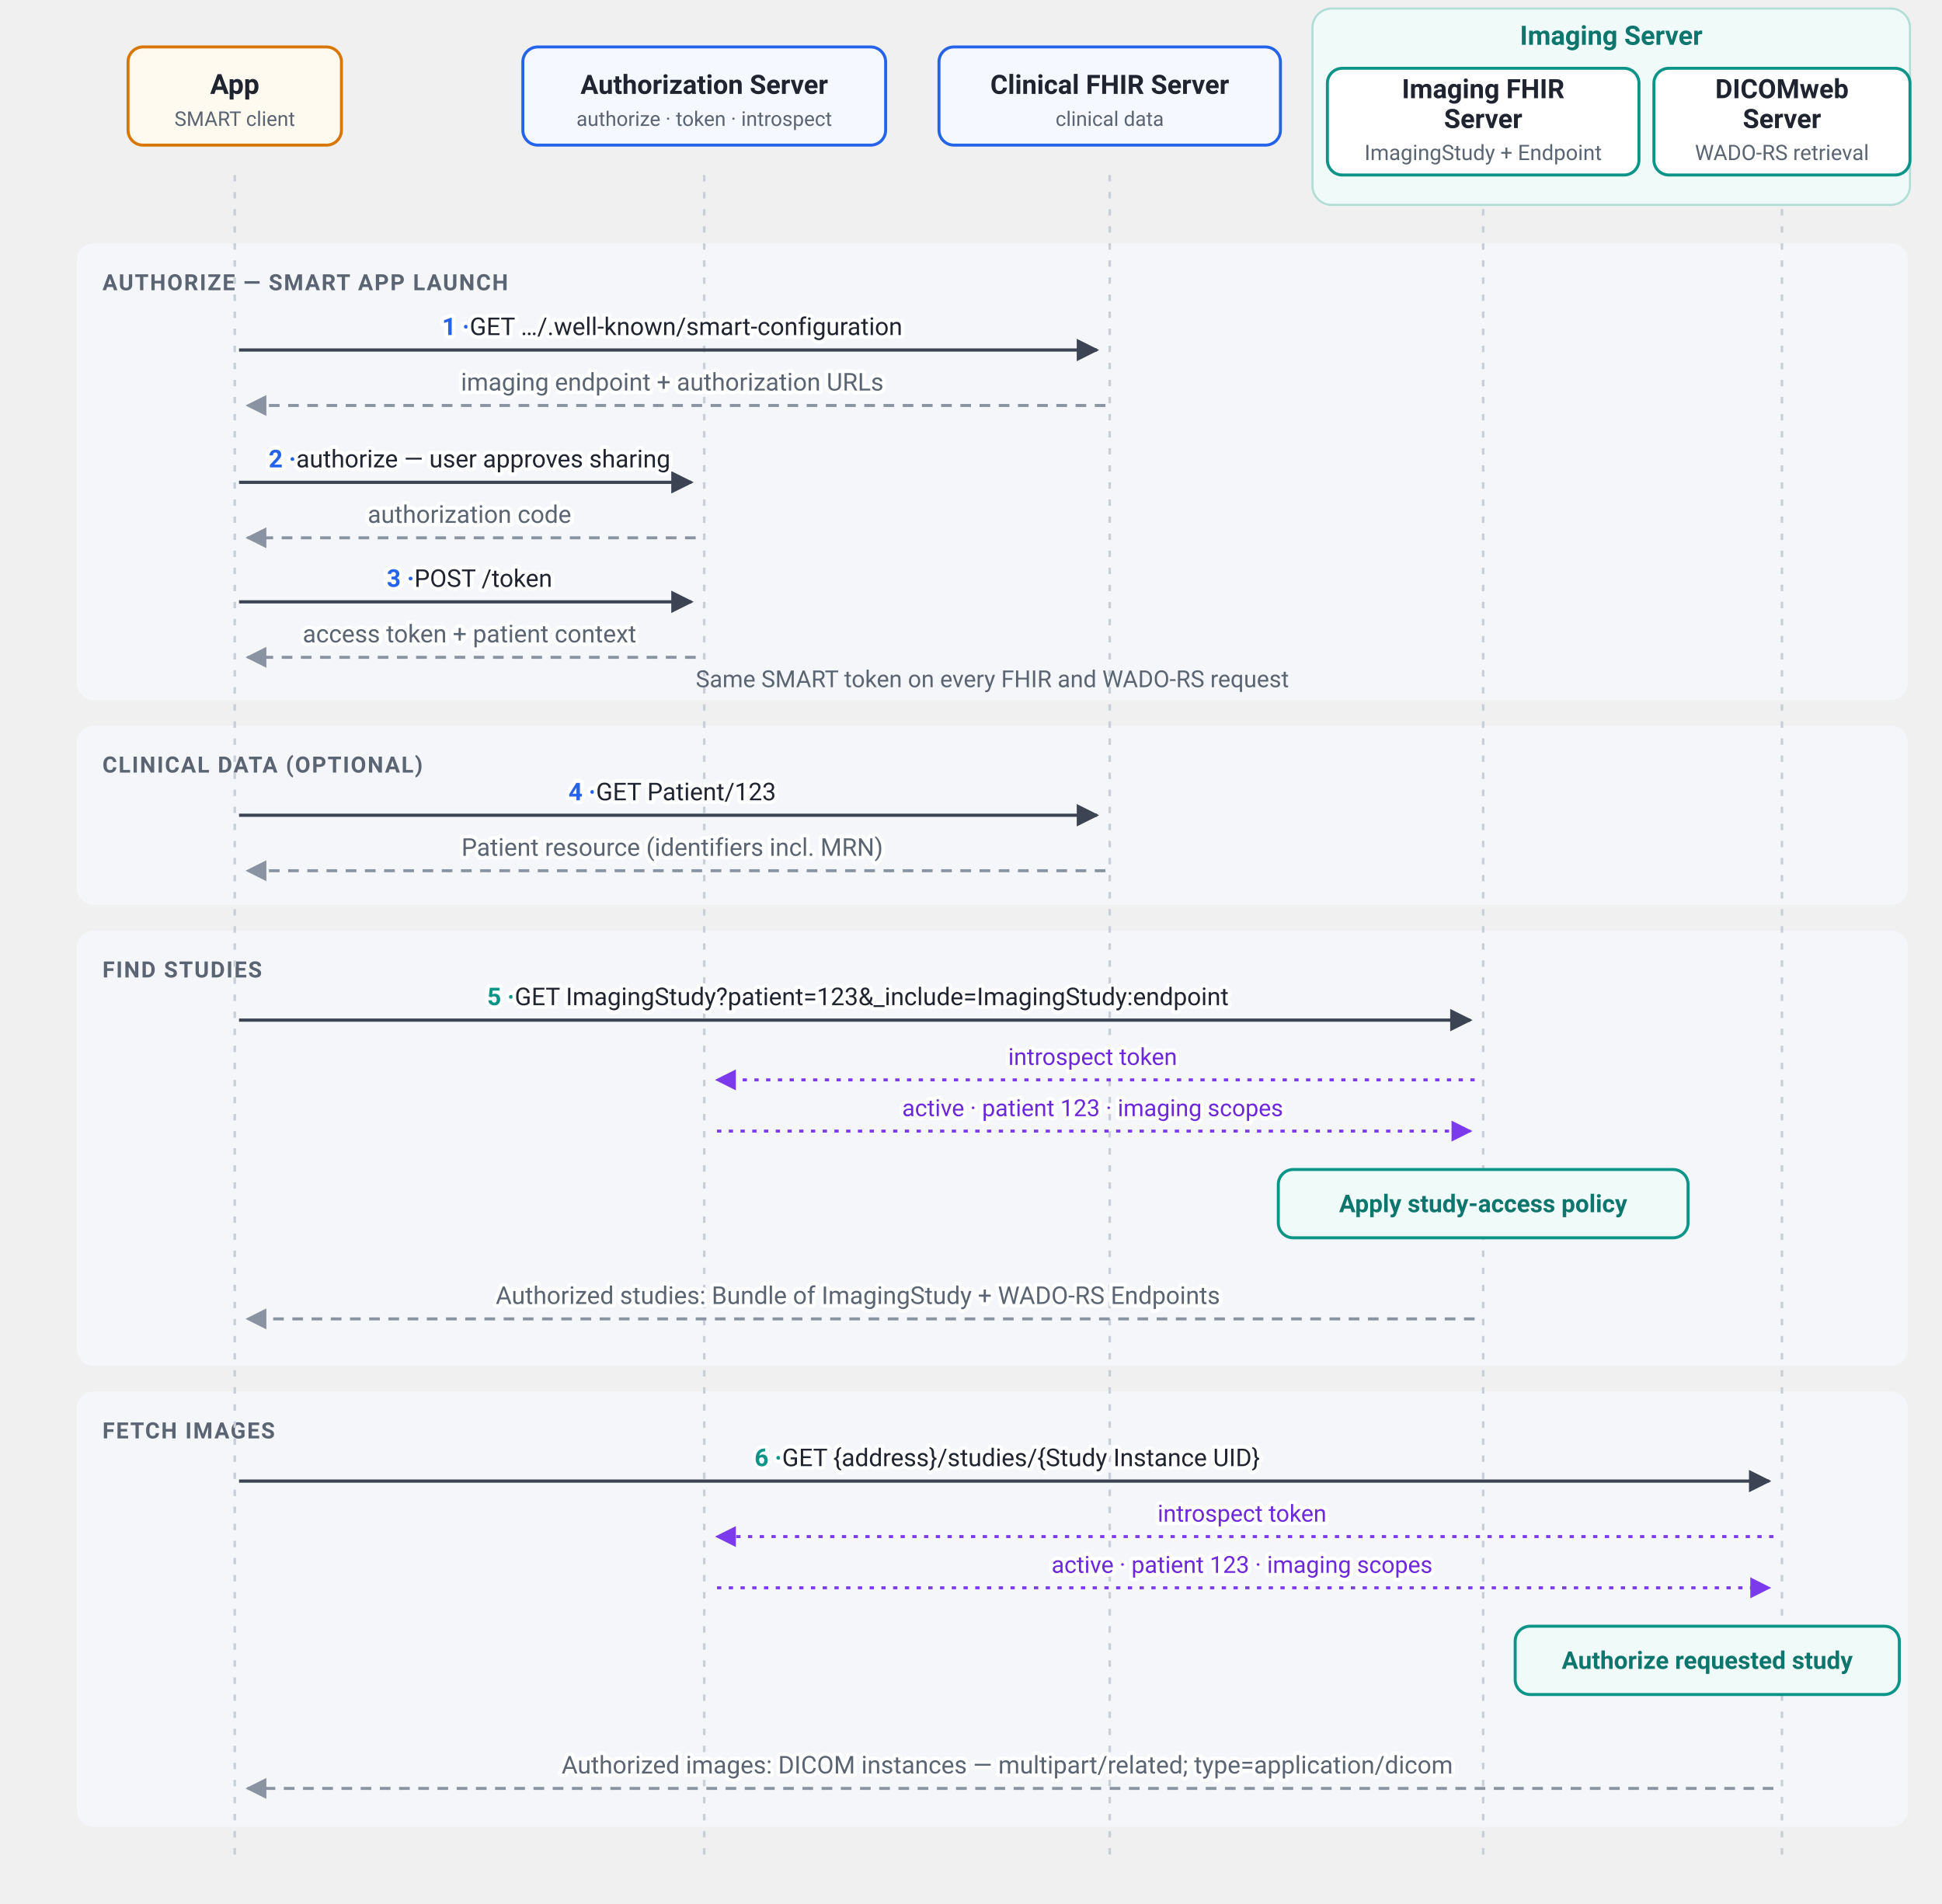
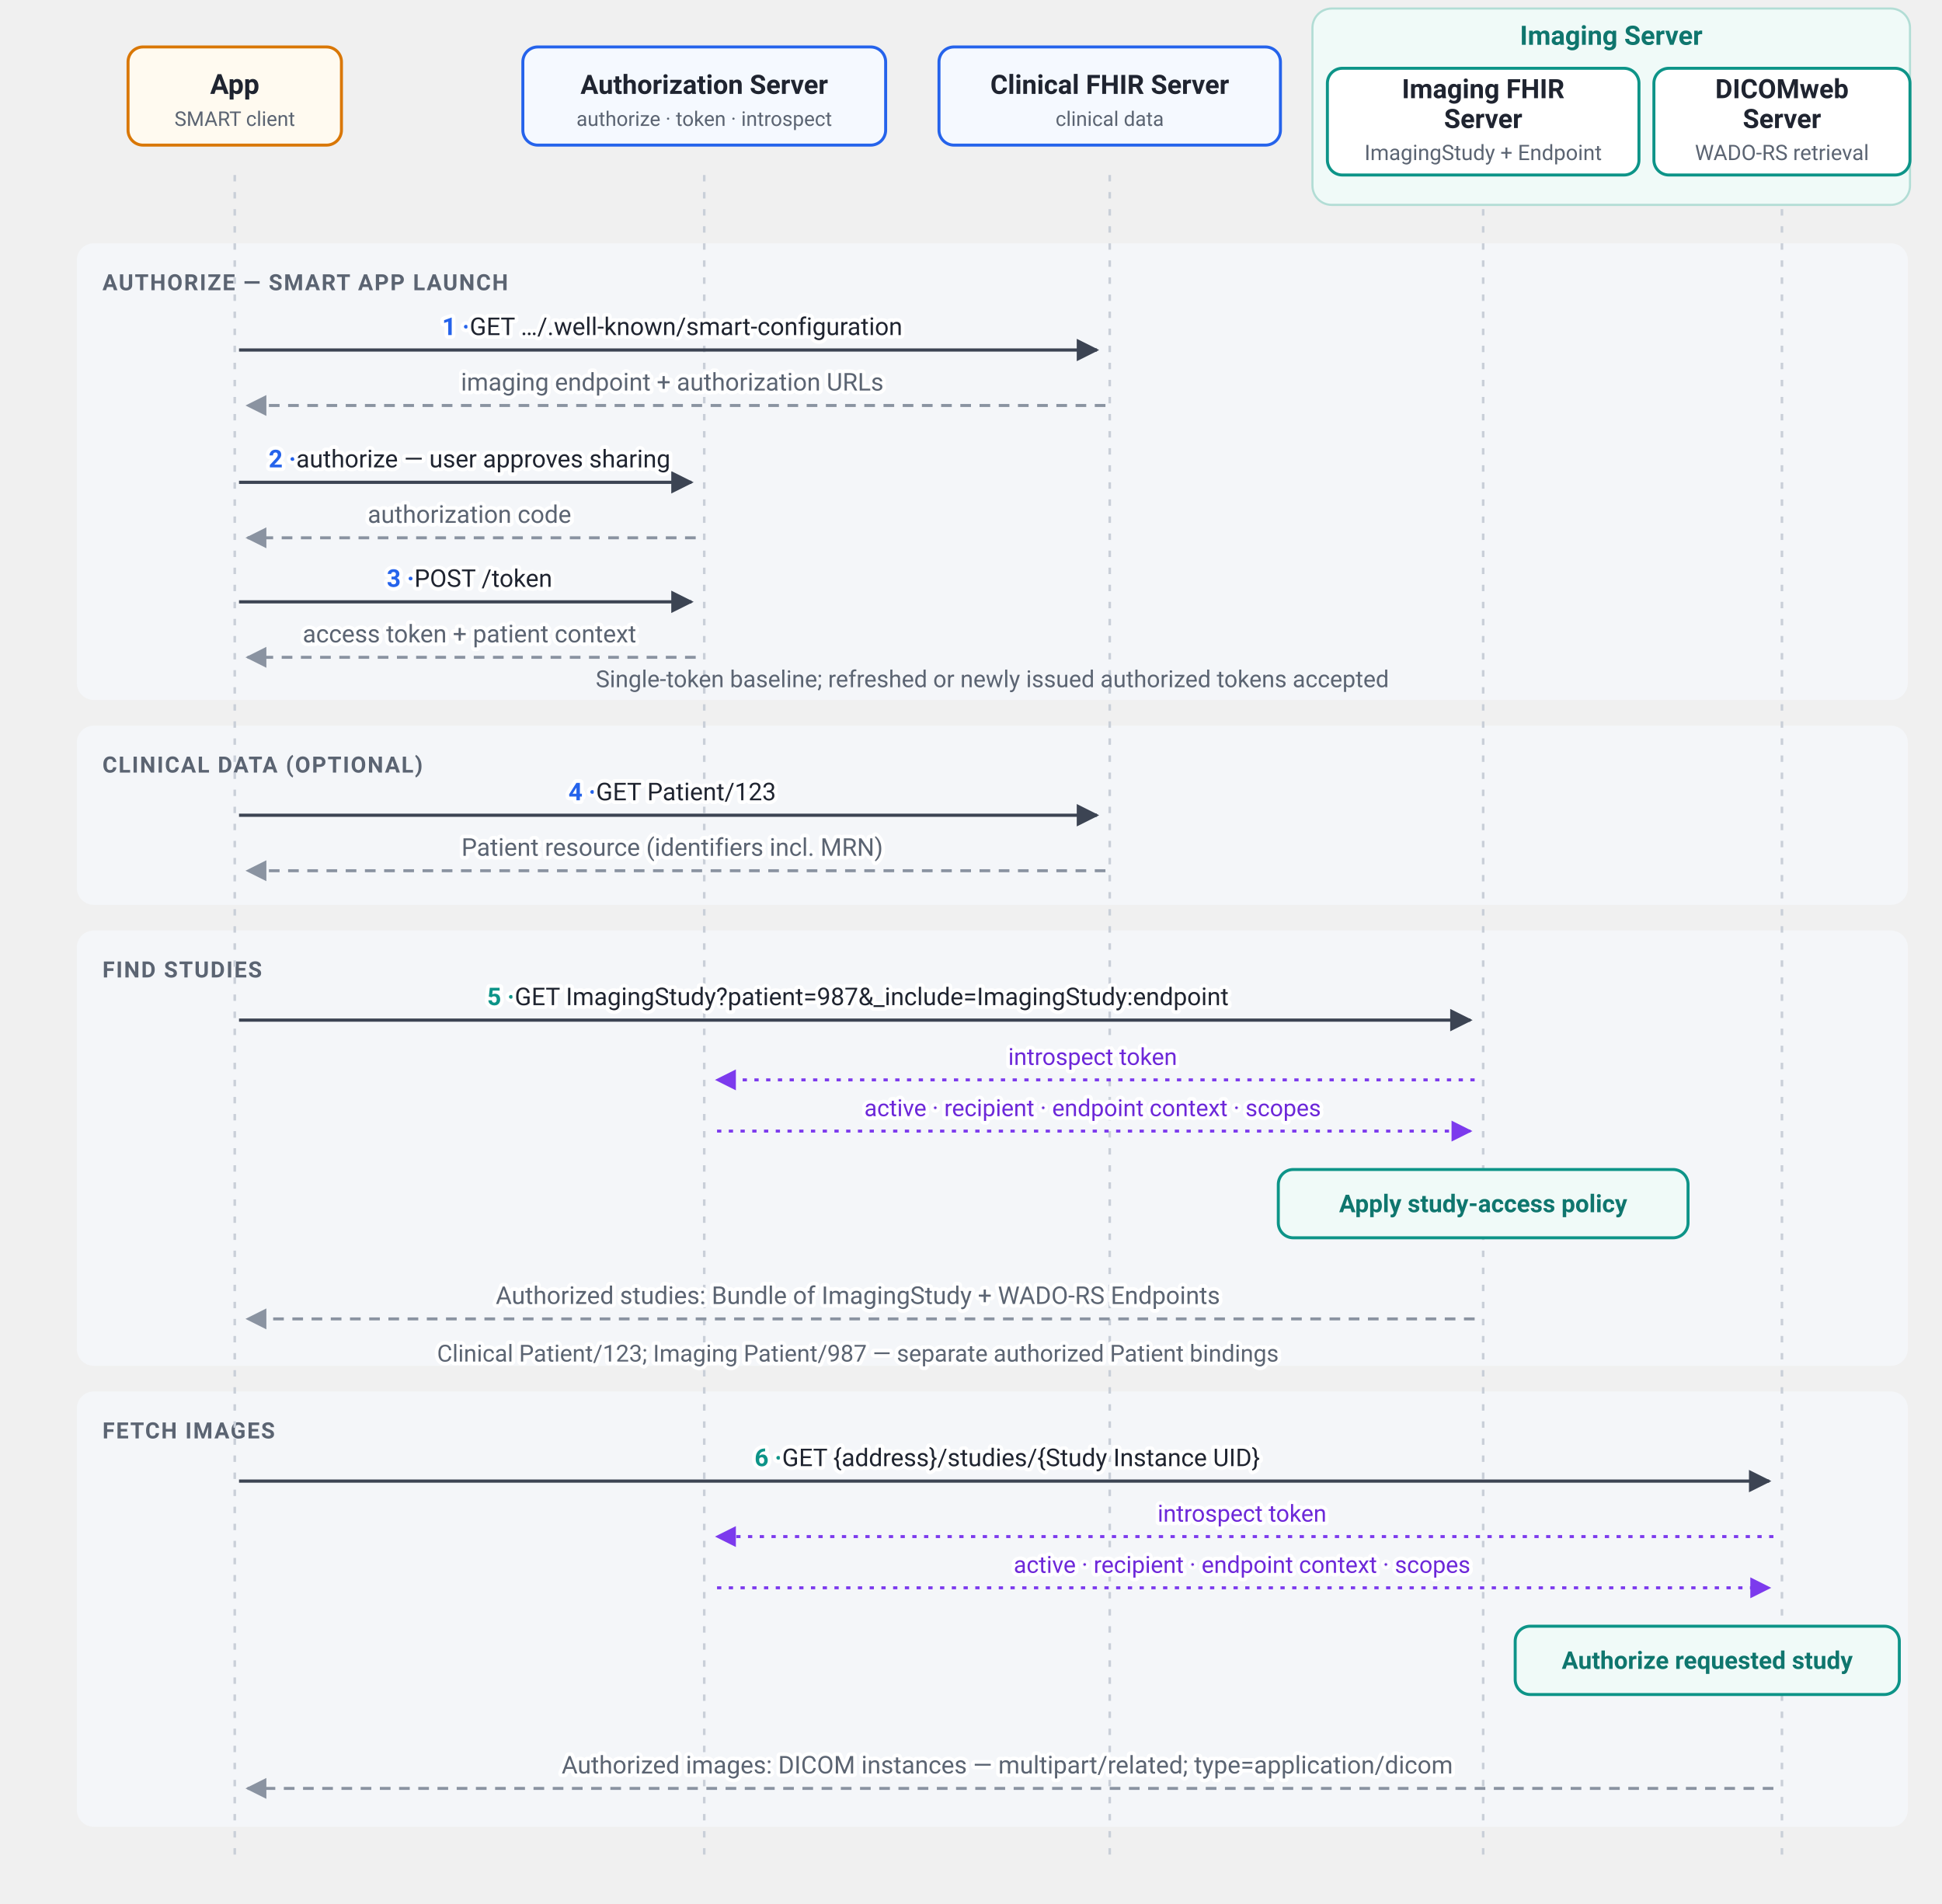
- <svg xmlns="http://www.w3.org/2000/svg" viewBox="0 0 910 892" width="860" font-family="-apple-system, 'Segoe UI', Roboto, Helvetica, Arial, sans-serif" role="img" aria-label="The client presents the same existing SMART access token on every FHIR and WADO-RS request. Sequence diagram: the App discovers the imaging endpoint, authorizes with the Authorization Server, and optionally fetches clinical data. The collective Imaging Server contains Imaging FHIR Server for ImagingStudy and Endpoint resources and DICOMweb Server for WADO-RS retrieval. For study search, Imaging FHIR Server introspects the token with the Authorization Server, then applies study-access policy before returning authorized studies and endpoints. For image retrieval, DICOMweb Server introspects the token, then authorizes the requested study before returning authorized images. The resource servers enforce study-access decisions after token validation.">
+ <svg xmlns="http://www.w3.org/2000/svg" viewBox="0 0 910 892" width="860" font-family="-apple-system, 'Segoe UI', Roboto, Helvetica, Arial, sans-serif" role="img" aria-label="SMART App Launch sequence under the single-token baseline: the App discovers the imaging endpoint, authorizes with the Authorization Server, and optionally fetches clinical data. Each request uses a currently valid token authorized for its recipient and data; refreshed or newly issued tokens are accepted. Clinical Patient/123 and Imaging Patient/987 illustrate separate Patient namespaces with an authorization-server-established binding, not matching logical IDs. The collective Imaging Server contains Imaging FHIR Server for ImagingStudy and Endpoint resources and DICOMweb Server for WADO-RS retrieval. For study search, Imaging FHIR Server introspects the token with the Authorization Server, then applies study-access policy before returning authorized studies and endpoints. For retrieval, DICOMweb Server introspects the current token, then authorizes the requested study under current policy.">
  <defs>
    <marker id="arrD" viewBox="0 0 10 10" refX="9" refY="5" markerWidth="7" markerHeight="7" orient="auto-start-reverse">
      <path d="M0,0 L10,5 L0,10 z" fill="#3c4453" />
    </marker>
    <marker id="arrG" viewBox="0 0 10 10" refX="9" refY="5" markerWidth="7" markerHeight="7" orient="auto-start-reverse">
      <path d="M0,0 L10,5 L0,10 z" fill="#8a93a1" />
    </marker>
    <marker id="arrP" viewBox="0 0 10 10" refX="9" refY="5" markerWidth="7" markerHeight="7" orient="auto-start-reverse">
      <path d="M0,0 L10,5 L0,10 z" fill="#7c3aed" />
    </marker>
  </defs>
  <g>
    <rect x="36" y="114" width="858" height="214" rx="8" fill="#f4f6f9" />
    <rect x="36" y="340" width="858" height="84" rx="8" fill="#f4f6f9" />
    <rect x="36" y="436" width="858" height="204" rx="8" fill="#f4f6f9" />
    <rect x="36" y="652" width="858" height="204" rx="8" fill="#f4f6f9" />
  </g>
  <g font-size="10.5" font-weight="700" fill="#5b6472" letter-spacing="0.06em">
    <text x="48" y="136">AUTHORIZE — SMART APP LAUNCH</text>
    <text x="48" y="362">CLINICAL DATA (OPTIONAL)</text>
    <text x="48" y="458">FIND STUDIES</text>
    <text x="48" y="674">FETCH IMAGES</text>
  </g>
  <g stroke="#c9cfd8" stroke-width="1.2" stroke-dasharray="3,5">
    <line x1="110" y1="82" x2="110" y2="872" />
    <line x1="330" y1="82" x2="330" y2="872" />
    <line x1="520" y1="82" x2="520" y2="872" />
    <line x1="695" y1="82" x2="695" y2="872" />
    <line x1="835" y1="82" x2="835" y2="872" />
  </g>
  <rect x="60" y="22" width="100" height="46" rx="7" fill="#fffaf0" stroke="#d97706" stroke-width="1.4" />
  <text x="110" y="44" font-size="13" font-weight="700" fill="#1f2430" text-anchor="middle">App</text>
  <text x="110" y="59" font-size="9.5" fill="#5b6472" text-anchor="middle">SMART client</text>
  <rect x="245" y="22" width="170" height="46" rx="7" fill="#f5f9ff" stroke="#2563eb" stroke-width="1.4" />
  <text x="330" y="44" font-size="12.5" font-weight="700" fill="#1f2430" text-anchor="middle">Authorization Server</text>
  <text x="330" y="59" font-size="9.5" fill="#5b6472" text-anchor="middle">authorize · token · introspect</text>
  <rect x="440" y="22" width="160" height="46" rx="7" fill="#f5f9ff" stroke="#2563eb" stroke-width="1.4" />
  <text x="520" y="44" font-size="12.5" font-weight="700" fill="#1f2430" text-anchor="middle">Clinical FHIR Server</text>
  <text x="520" y="59" font-size="9.5" fill="#5b6472" text-anchor="middle">clinical data</text>
  <rect x="615" y="4" width="280" height="92" rx="9" fill="#f0faf8" stroke="#b2ddd5" />
  <text x="755" y="21" font-size="12.5" font-weight="700" fill="#0f766e" text-anchor="middle">Imaging Server</text>
  <rect x="622" y="32" width="146" height="50" rx="7" fill="#ffffff" stroke="#0d9488" stroke-width="1.4" />
  <text x="695" y="46" font-size="12.5" font-weight="700" fill="#1f2430" text-anchor="middle">Imaging FHIR</text>
  <text x="695" y="60" font-size="12.5" font-weight="700" fill="#1f2430" text-anchor="middle">Server</text>
  <text x="695" y="75" font-size="10" fill="#5b6472" text-anchor="middle">ImagingStudy + Endpoint</text>
  <rect x="775" y="32" width="120" height="50" rx="7" fill="#ffffff" stroke="#0d9488" stroke-width="1.4" />
  <text x="835" y="46" font-size="12.5" font-weight="700" fill="#1f2430" text-anchor="middle">DICOMweb</text>
  <text x="835" y="60" font-size="12.5" font-weight="700" fill="#1f2430" text-anchor="middle">Server</text>
  <text x="835" y="75" font-size="10" fill="#5b6472" text-anchor="middle">WADO-RS retrieval</text>
  <g fill="none">
    <line x1="112" y1="164" x2="514" y2="164" stroke="#3c4453" stroke-width="1.5" marker-end="url(#arrD)" />
    <line x1="518" y1="190" x2="116" y2="190" stroke="#8a93a1" stroke-width="1.4" stroke-dasharray="5,4" marker-end="url(#arrG)" />
    <line x1="112" y1="226" x2="324" y2="226" stroke="#3c4453" stroke-width="1.5" marker-end="url(#arrD)" />
    <line x1="326" y1="252" x2="116" y2="252" stroke="#8a93a1" stroke-width="1.4" stroke-dasharray="5,4" marker-end="url(#arrG)" />
    <line x1="112" y1="282" x2="324" y2="282" stroke="#3c4453" stroke-width="1.5" marker-end="url(#arrD)" />
    <line x1="326" y1="308" x2="116" y2="308" stroke="#8a93a1" stroke-width="1.4" stroke-dasharray="5,4" marker-end="url(#arrG)" />
    <line x1="112" y1="382" x2="514" y2="382" stroke="#3c4453" stroke-width="1.5" marker-end="url(#arrD)" />
    <line x1="518" y1="408" x2="116" y2="408" stroke="#8a93a1" stroke-width="1.4" stroke-dasharray="5,4" marker-end="url(#arrG)" />
    <line x1="112" y1="478" x2="689" y2="478" stroke="#3c4453" stroke-width="1.5" marker-end="url(#arrD)" />
    <line x1="691" y1="506" x2="336" y2="506" stroke="#7c3aed" stroke-width="1.4" stroke-dasharray="2,3.5" marker-end="url(#arrP)" />
    <line x1="336" y1="530" x2="689" y2="530" stroke="#7c3aed" stroke-width="1.4" stroke-dasharray="2,3.5" marker-end="url(#arrP)" />
    <line x1="691" y1="618" x2="116" y2="618" stroke="#8a93a1" stroke-width="1.4" stroke-dasharray="5,4" marker-end="url(#arrG)" />
    <line x1="112" y1="694" x2="829" y2="694" stroke="#3c4453" stroke-width="1.5" marker-end="url(#arrD)" />
    <line x1="831" y1="720" x2="336" y2="720" stroke="#7c3aed" stroke-width="1.4" stroke-dasharray="2,3.5" marker-end="url(#arrP)" />
    <line x1="336" y1="744" x2="829" y2="744" stroke="#7c3aed" stroke-width="1.4" stroke-dasharray="2,3.5" marker-end="url(#arrP)" />
    <line x1="831" y1="838" x2="116" y2="838" stroke="#8a93a1" stroke-width="1.4" stroke-dasharray="5,4" marker-end="url(#arrG)" />
  </g>
  <rect x="599" y="548" width="192" height="32" rx="7" fill="#f0faf8" stroke="#0d9488" stroke-width="1.4" />
  <text x="695" y="568" font-size="11.5" font-weight="600" fill="#0f766e" text-anchor="middle">Apply study-access policy</text>
  <rect x="710" y="762" width="180" height="32" rx="7" fill="#f0faf8" stroke="#0d9488" stroke-width="1.4" />
  <text x="800" y="782" font-size="11.5" font-weight="600" fill="#0f766e" text-anchor="middle">Authorize requested study</text>
-   <text x="465" y="322" font-size="11" fill="#5b6472" text-anchor="middle">Same SMART token on every FHIR and WADO-RS request</text>
+   <text x="465" y="322" font-size="11" fill="#5b6472" text-anchor="middle">Single-token baseline; refreshed or newly issued authorized tokens accepted</text>
  <g font-size="11.5" fill="#1f2430" text-anchor="middle" stroke="#ffffff" stroke-width="3.5" paint-order="stroke" stroke-linejoin="round">
    <text x="315" y="157">
      <tspan font-weight="700" fill="#2563eb">1 · </tspan>GET …/.well-known/smart-configuration</text>
    <text x="315" y="183" fill="#5b6472">imaging endpoint + authorization URLs</text>
    <text x="220" y="219">
      <tspan font-weight="700" fill="#2563eb">2 · </tspan>authorize — user approves sharing</text>
    <text x="220" y="245" fill="#5b6472">authorization code</text>
    <text x="220" y="275">
      <tspan font-weight="700" fill="#2563eb">3 · </tspan>POST /token</text>
    <text x="220" y="301" fill="#5b6472">access token + patient context</text>
    <text x="315" y="375">
      <tspan font-weight="700" fill="#2563eb">4 · </tspan>GET Patient/123</text>
    <text x="315" y="401" fill="#5b6472">Patient resource (identifiers incl. MRN)</text>
    <text x="402" y="471">
-       <tspan font-weight="700" fill="#0d9488">5 · </tspan>GET ImagingStudy?patient=123&amp;_include=ImagingStudy:endpoint</text>
+       <tspan font-weight="700" fill="#0d9488">5 · </tspan>GET ImagingStudy?patient=987&amp;_include=ImagingStudy:endpoint</text>
    <text x="512" y="499" fill="#6d28d9" font-size="11">introspect token</text>
-     <text x="512" y="523" fill="#6d28d9" font-size="11">active · patient 123 · imaging scopes</text>
+     <text x="512" y="523" fill="#6d28d9" font-size="11">active · recipient · endpoint context · scopes</text>
    <text x="402" y="611" fill="#5b6472">Authorized studies: Bundle of ImagingStudy + WADO-RS Endpoints</text>
+     <text x="402" y="638" fill="#5b6472" font-size="11">Clinical Patient/123; Imaging Patient/987 — separate authorized Patient bindings</text>
    <text x="472" y="687">
      <tspan font-weight="700" fill="#0d9488">6 · </tspan>GET {address}/studies/{Study Instance UID}</text>
    <text x="582" y="713" fill="#6d28d9" font-size="11">introspect token</text>
-     <text x="582" y="737" fill="#6d28d9" font-size="11">active · patient 123 · imaging scopes</text>
+     <text x="582" y="737" fill="#6d28d9" font-size="11">active · recipient · endpoint context · scopes</text>
    <text x="472" y="831" fill="#5b6472">Authorized images: DICOM instances — multipart/related; type=application/dicom</text>
  </g>
</svg>
